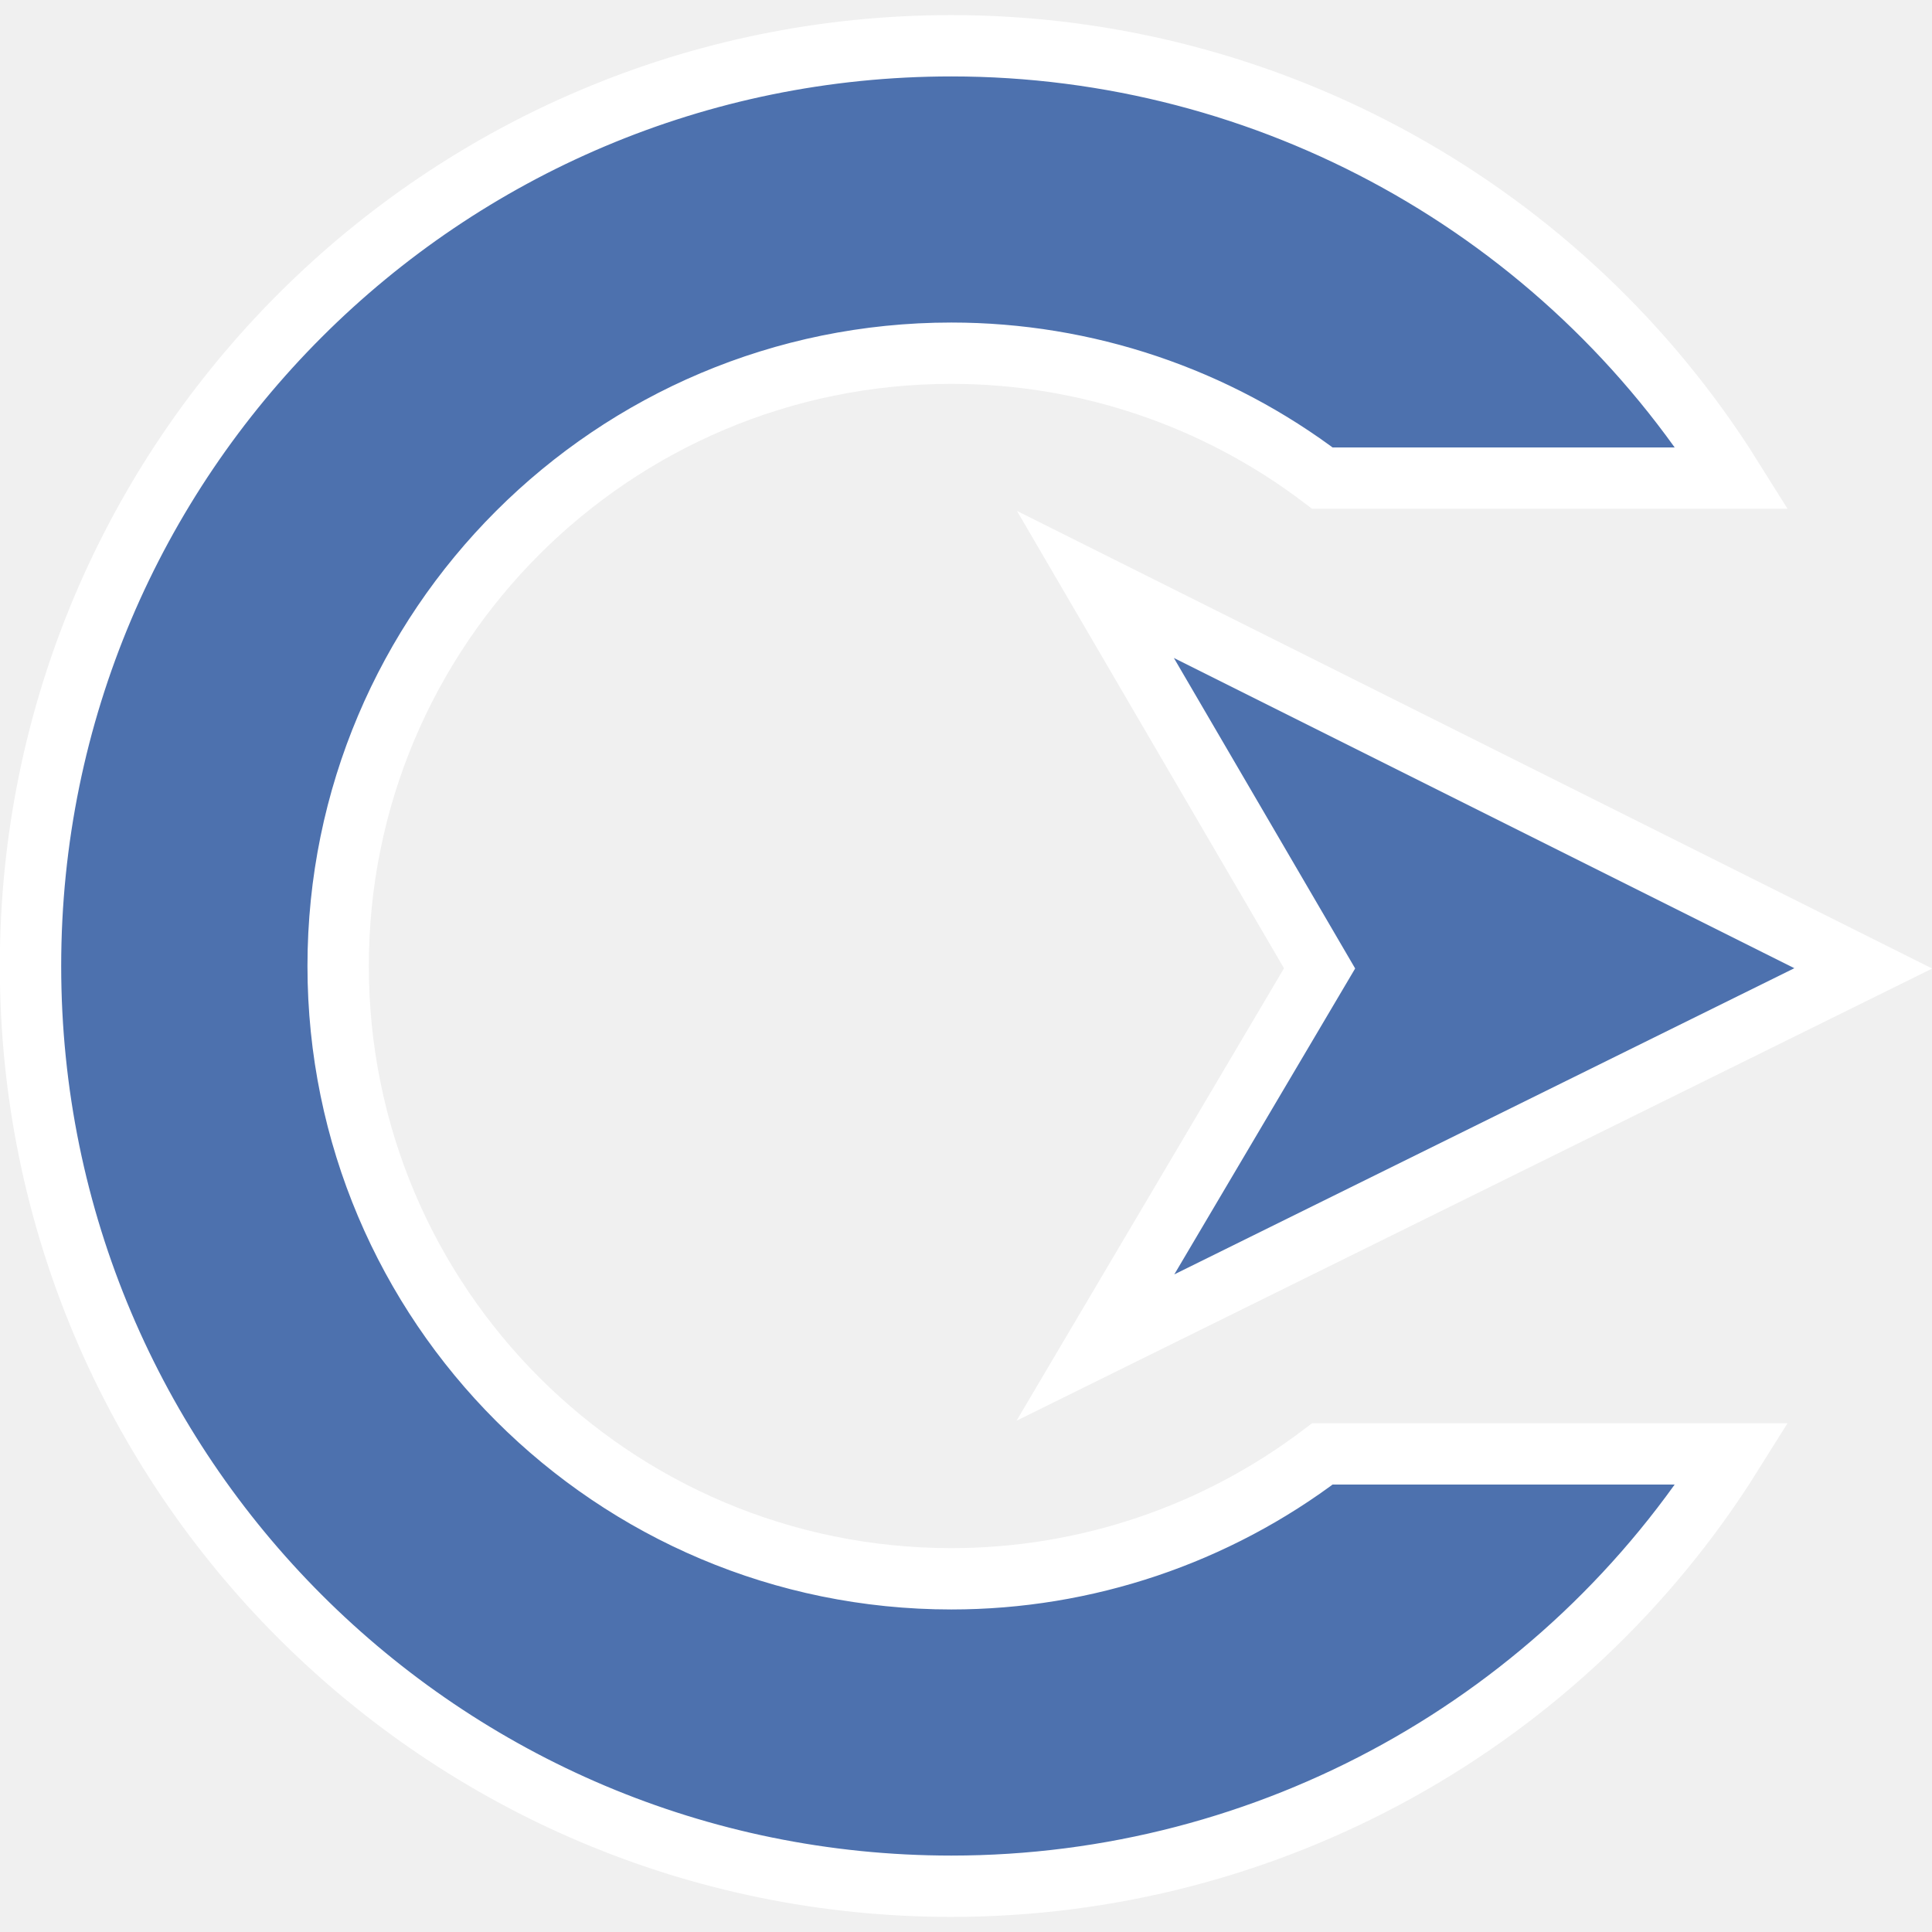
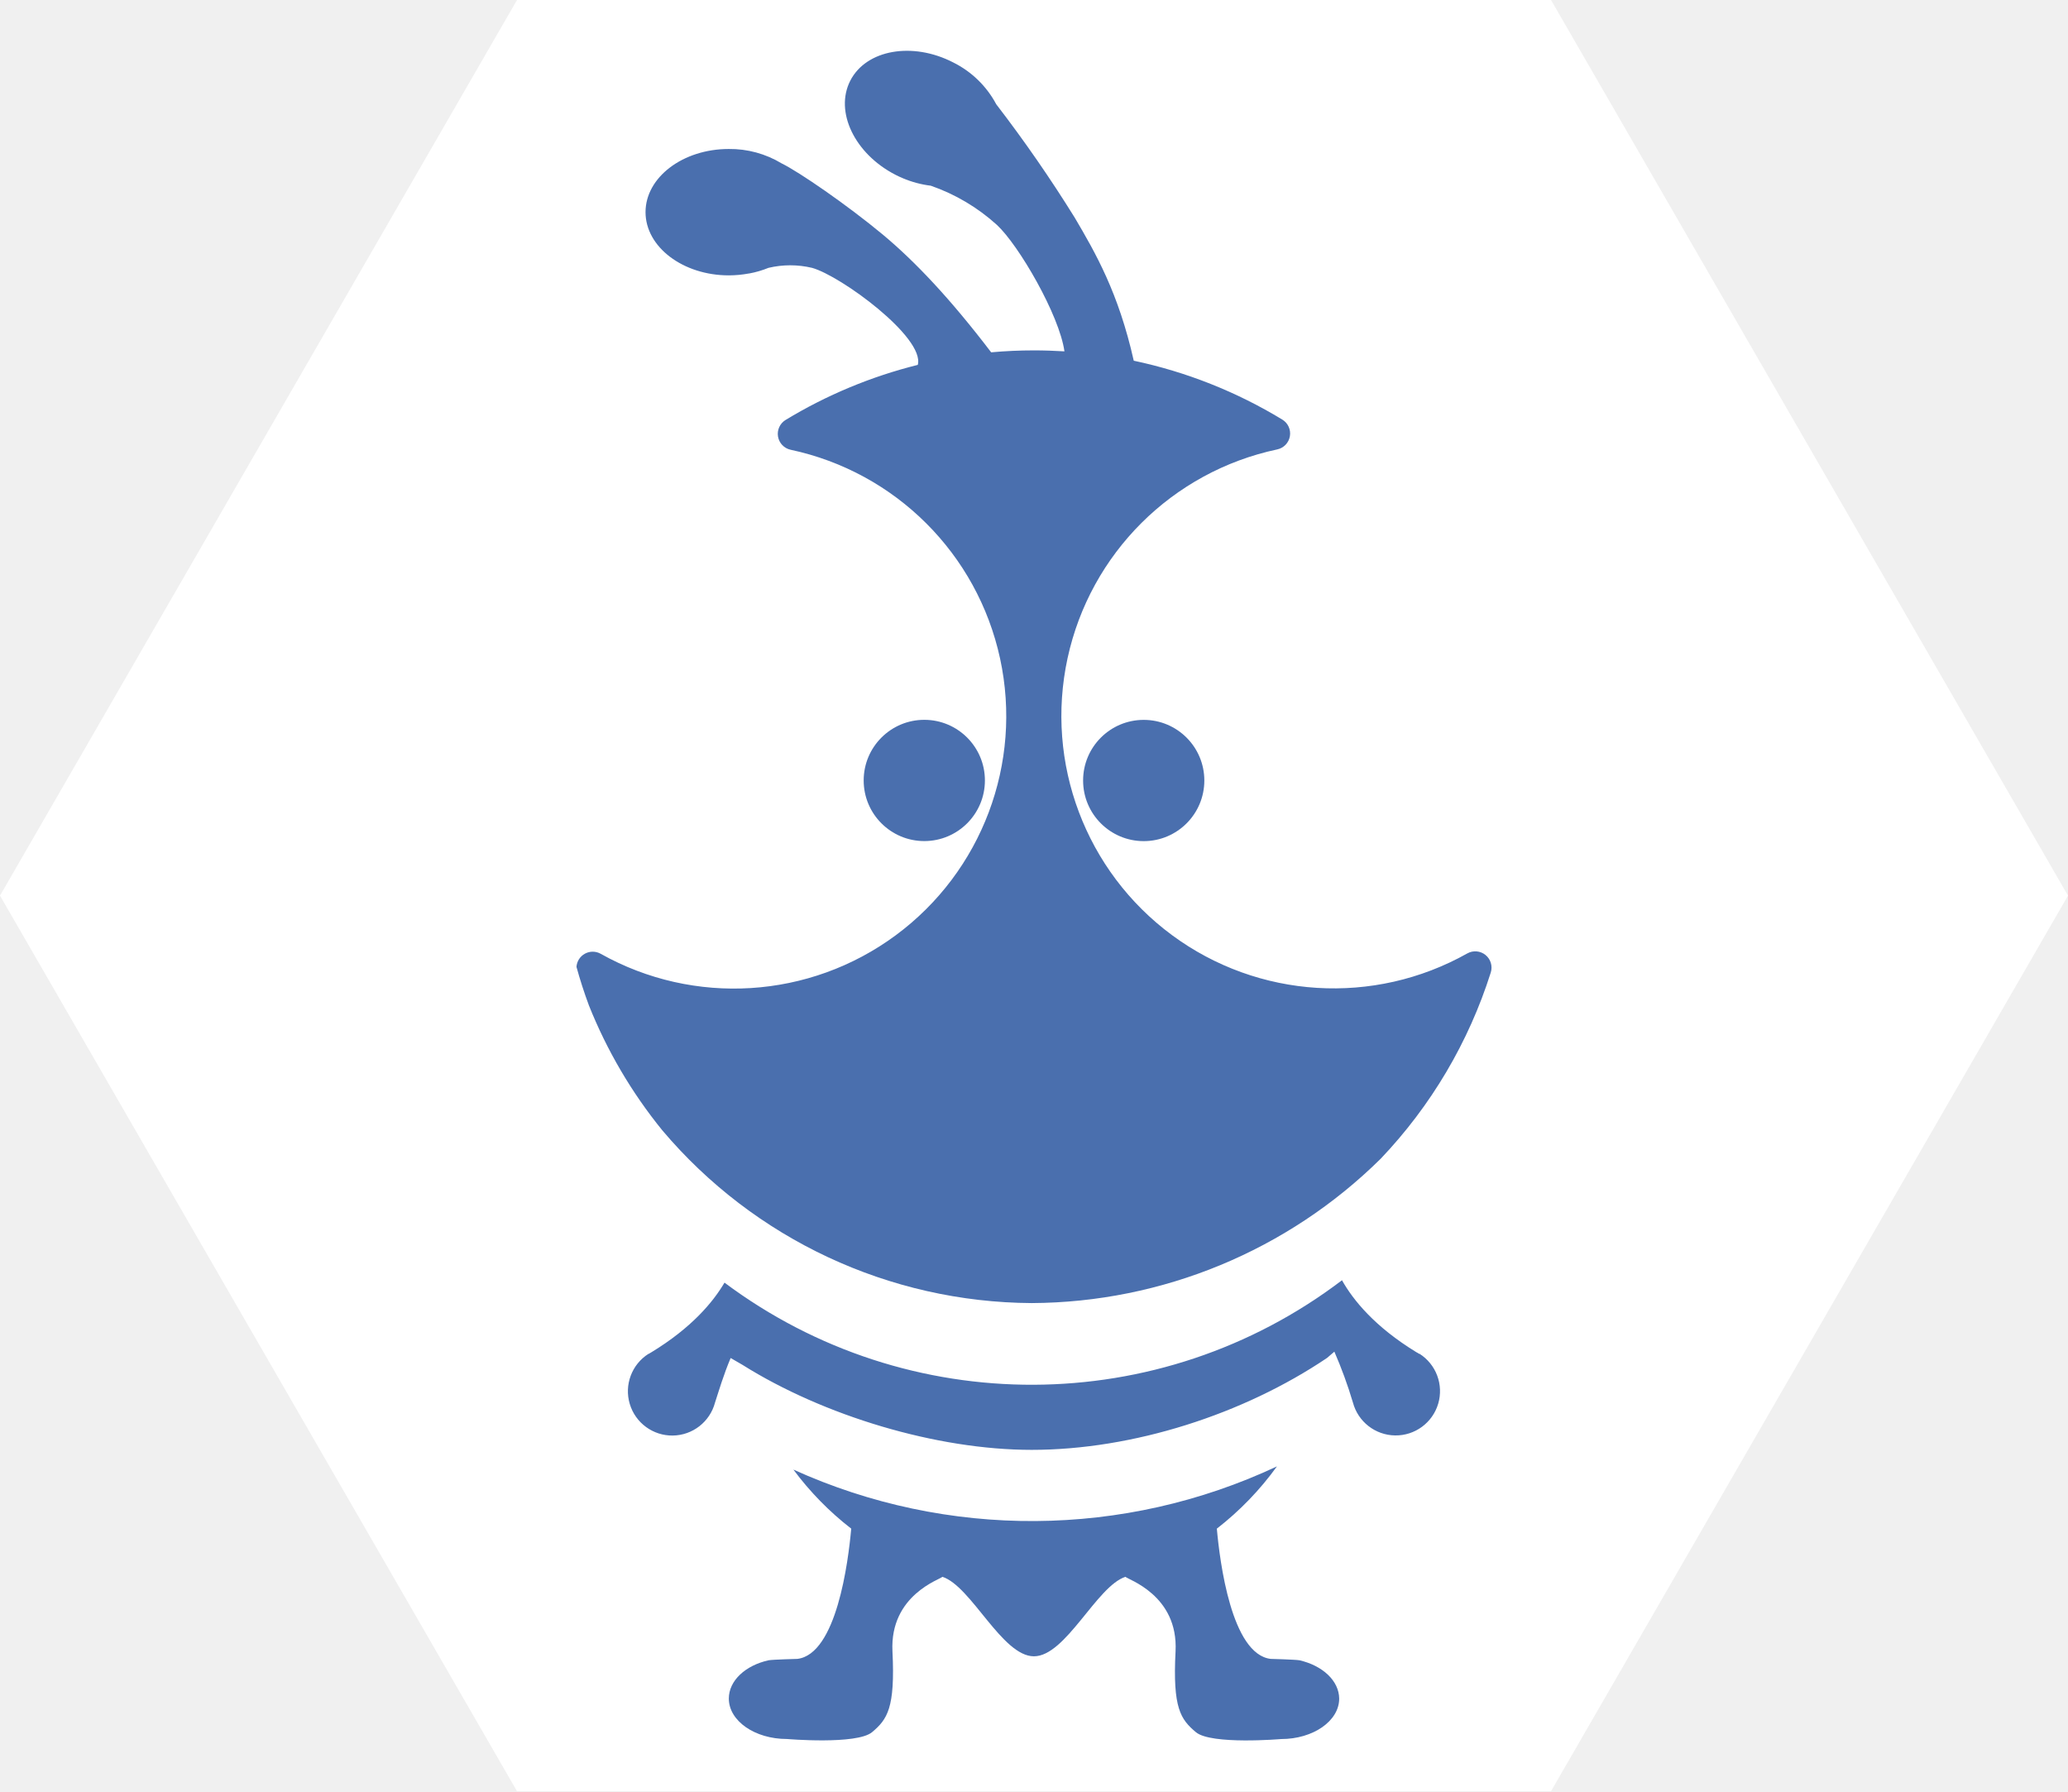
- <svg xmlns="http://www.w3.org/2000/svg" width="512" height="512" viewBox="0 0 512 512" version="1.1" id="svg8">
-   <defs id="defs2" />
-   <g id="layer1">
-     <path style="fill:#000000;stroke-width:0.265" id="path847" d="" />
-     <g id="g936" transform="translate(-15.81843,-7.872399)">
-       <g id="g927">
-         <g id="g898-3" transform="matrix(0.9532728,0,0,0.9526266,20.08954,20)" style="stroke-width:0.967">
-           <path id="path851-5" style="opacity:1;fill:#4d71ae;fill-opacity:1;stroke-width:4.145;stroke-linecap:round;stroke-linejoin:round" d="M 260,0 A 256.001,256.001 0 0 0 4,256 256.001,256.001 0 0 0 260,512 256.001,256.001 0 0 0 477.059,391.728 H 363.147 A 170.474,170.474 0 0 1 260,426.474 170.474,170.474 0 0 1 89.526,256 170.474,170.474 0 0 1 260,85.526 170.474,170.474 0 0 1 363.143,120.272 H 477.059 A 256.001,256.001 0 0 0 260,0 Z" />
-           <path style="fill:#4d71ae;fill-opacity:1;stroke:none;stroke-width:1.821px;stroke-linecap:butt;stroke-linejoin:miter;stroke-opacity:1" d="M 300.048,149.858 513.507,256.661 300.048,362.142 362.362,256.661 Z" id="path881-6" />
-         </g>
-         <g id="g898" transform="matrix(0.9532728,0,0,0.9526266,20.08954,20)" style="stroke-width:0.967">
-           <path style="fill:none;fill-opacity:1;stroke:#ffffff;stroke-width:17.061;stroke-linecap:butt;stroke-linejoin:miter;stroke-miterlimit:4;stroke-dasharray:none;stroke-opacity:1" d="M 300.048,149.858 513.507,256.661 300.048,362.142 362.362,256.661 Z" id="path881" />
-           <path id="path851" style="opacity:1;fill:none;fill-opacity:1;stroke:#ffffff;stroke-width:17.061;stroke-linecap:square;stroke-linejoin:miter;stroke-miterlimit:4;stroke-dasharray:none;stroke-opacity:1" d="M 260,0 A 256.001,256.001 0 0 0 4,256 256.001,256.001 0 0 0 260,512 256.001,256.001 0 0 0 477.059,391.728 H 363.147 A 170.474,170.474 0 0 1 260,426.474 170.474,170.474 0 0 1 89.526,256 170.474,170.474 0 0 1 260,85.526 170.474,170.474 0 0 1 363.143,120.272 H 477.059 A 256.001,256.001 0 0 0 260,0 Z" />
-         </g>
-       </g>
-     </g>
+ <svg xmlns="http://www.w3.org/2000/svg" id="Ebene_1" data-name="Ebene 1" viewBox="0 0 406.677 352.192" version="1.1" width="406.677" height="352.192">
+   <defs id="defs4">
+     <style id="style2">.cls-1{fill:#fff;}.cls-2{font-size:46.06px;font-family:Lato-Bold, Lato;font-weight:700;letter-spacing:0.02em;}.cls-2,.cls-3{fill:#4a6fae;}</style>
+   </defs>
+   <polygon class="cls-1" points="144.43,0 0,250.16 144.43,500.31 433.29,500.31 577.71,250.16 433.29,0 " id="polygon6" transform="scale(0.7039466)" />
+   <g id="g853" transform="translate(-85.99523,-43.27675)">
+     <path class="cls-3" d="m 291.36,249.43 a 11.92,11.92 0 1 0 -11.91,11.91 11.92,11.92 0 0 0 11.91,-11.91 z" transform="translate(-11.68,-52.69)" id="path10" />
+     <path class="cls-3" d="m 310.67,249.43 a 11.92,11.92 0 1 0 11.92,-11.92 11.92,11.92 0 0 0 -11.92,11.92 z" transform="translate(-11.68,-52.69)" id="path12" />
+     <path class="cls-3" d="m 213.49,293.66 a 94.53,94.53 0 0 0 14.4,24.52 95.82,95.82 0 0 0 72.67,34 98.34,98.34 0 0 0 68.63,-28.38 94.44,94.44 0 0 0 21.65,-36.62 3.2,3.2 0 0 0 -4.62,-3.75 53.57,53.57 0 1 1 -37.37,-99.1 3.2,3.2 0 0 0 1,-5.86 93.5,93.5 0 0 0 -29.22,-11.58 c -3,-13.37 -7.53,-21.21 -11.6,-28.12 a 270.52,270.52 0 0 0 -15.44,-22.3 19.34,19.34 0 0 0 -8.47,-8.23 c -8,-4.12 -17.1,-2.52 -20.23,3.58 -3.13,6.1 0.85,14.39 8.89,18.52 0.47,0.24 0.94,0.46 1.42,0.66 v 0 a 20.41,20.41 0 0 0 5.52,1.48 37.81,37.81 0 0 1 13,7.71 c 4.28,3.96 12.28,17.71 13.28,24.86 -2,-0.12 -4,-0.19 -6,-0.19 q -4.23,0 -8.41,0.38 c -8,-10.49 -14.87,-17.78 -21.31,-23.15 -7,-5.81 -16.45,-12.32 -19.9,-14 v 0 a 19.68,19.68 0 0 0 -10.4,-2.83 c -9,0 -16.36,5.56 -16.36,12.42 0,6.86 7.38,12.43 16.38,12.43 a 22,22 0 0 0 3.94,-0.37 v 0 H 245 a 19,19 0 0 0 3.8,-1.11 18.56,18.56 0 0 1 8.56,0 c 5.64,1.55 22.23,13.7 20.8,19.08 a 93.75,93.75 0 0 0 -26,10.83 3.2,3.2 0 0 0 1,5.86 53.56,53.56 0 1 1 -37.36,99.1 3.2,3.2 0 0 0 -4.76,2.58 q 1.06,3.84 2.45,7.58 z" transform="translate(-11.68,-52.69)" id="path14" />
+     <path class="cls-3" d="m 353.21,422.41 c -0.92,-0.15 -5.66,-0.27 -5.66,-0.27 -7.7,-0.93 -10,-19.08 -10.58,-25.61 a 59.64,59.64 0 0 0 11.82,-12.24 113.56,113.56 0 0 1 -95.09,0.63 59.55,59.55 0 0 0 11.37,11.61 c -0.58,6.53 -2.89,24.68 -10.59,25.61 0,0 -4.74,0.12 -5.65,0.27 -4.55,1 -7.83,4 -7.83,7.53 0,4.39 5.11,7.95 11.42,7.95 0,0 13.77,1.17 16.76,-1.35 2.99,-2.52 4.55,-4.73 4,-15.87 -0.55,-11.14 9.5,-14.18 9.82,-14.67 5.68,1.83 11.73,15.63 18,15.63 6.27,0 12.33,-13.8 18,-15.63 0.33,0.5 10.43,3.54 9.85,14.68 -0.58,11.14 1,13.35 4,15.87 3,2.52 16.77,1.35 16.77,1.35 6.3,0 11.41,-3.56 11.41,-7.95 -0.03,-3.52 -3.28,-6.5 -7.82,-7.54 z" transform="translate(-11.68,-52.69)" id="path16" />
+     <path class="cls-3" d="m 376.8,362.16 v 0 h -0.05 a 3.65,3.65 0 0 0 -0.54,-0.32 c -8.18,-5 -12.43,-10.24 -14.63,-14.15 a 100.89,100.89 0 0 1 -121.43,0.47 c -2.27,3.86 -6.5,8.9 -14.36,13.68 a 5.09,5.09 0 0 0 -0.54,0.32 h -0.05 v 0 a 8.71,8.71 0 1 0 13.08,9.6 c 0.76,-2.33 1.71,-5.55 3.08,-8.78 l 2.33,1.35 c 15.94,10 38.13,16.71 56.87,16.71 19.93,0 41.66,-7 58.09,-18.08 l 1.43,-1.23 a 88,88 0 0 1 3.65,10 8.71,8.71 0 1 0 13.07,-9.6 z" transform="translate(-11.68,-52.69)" id="path18" />
  </g>
</svg>
